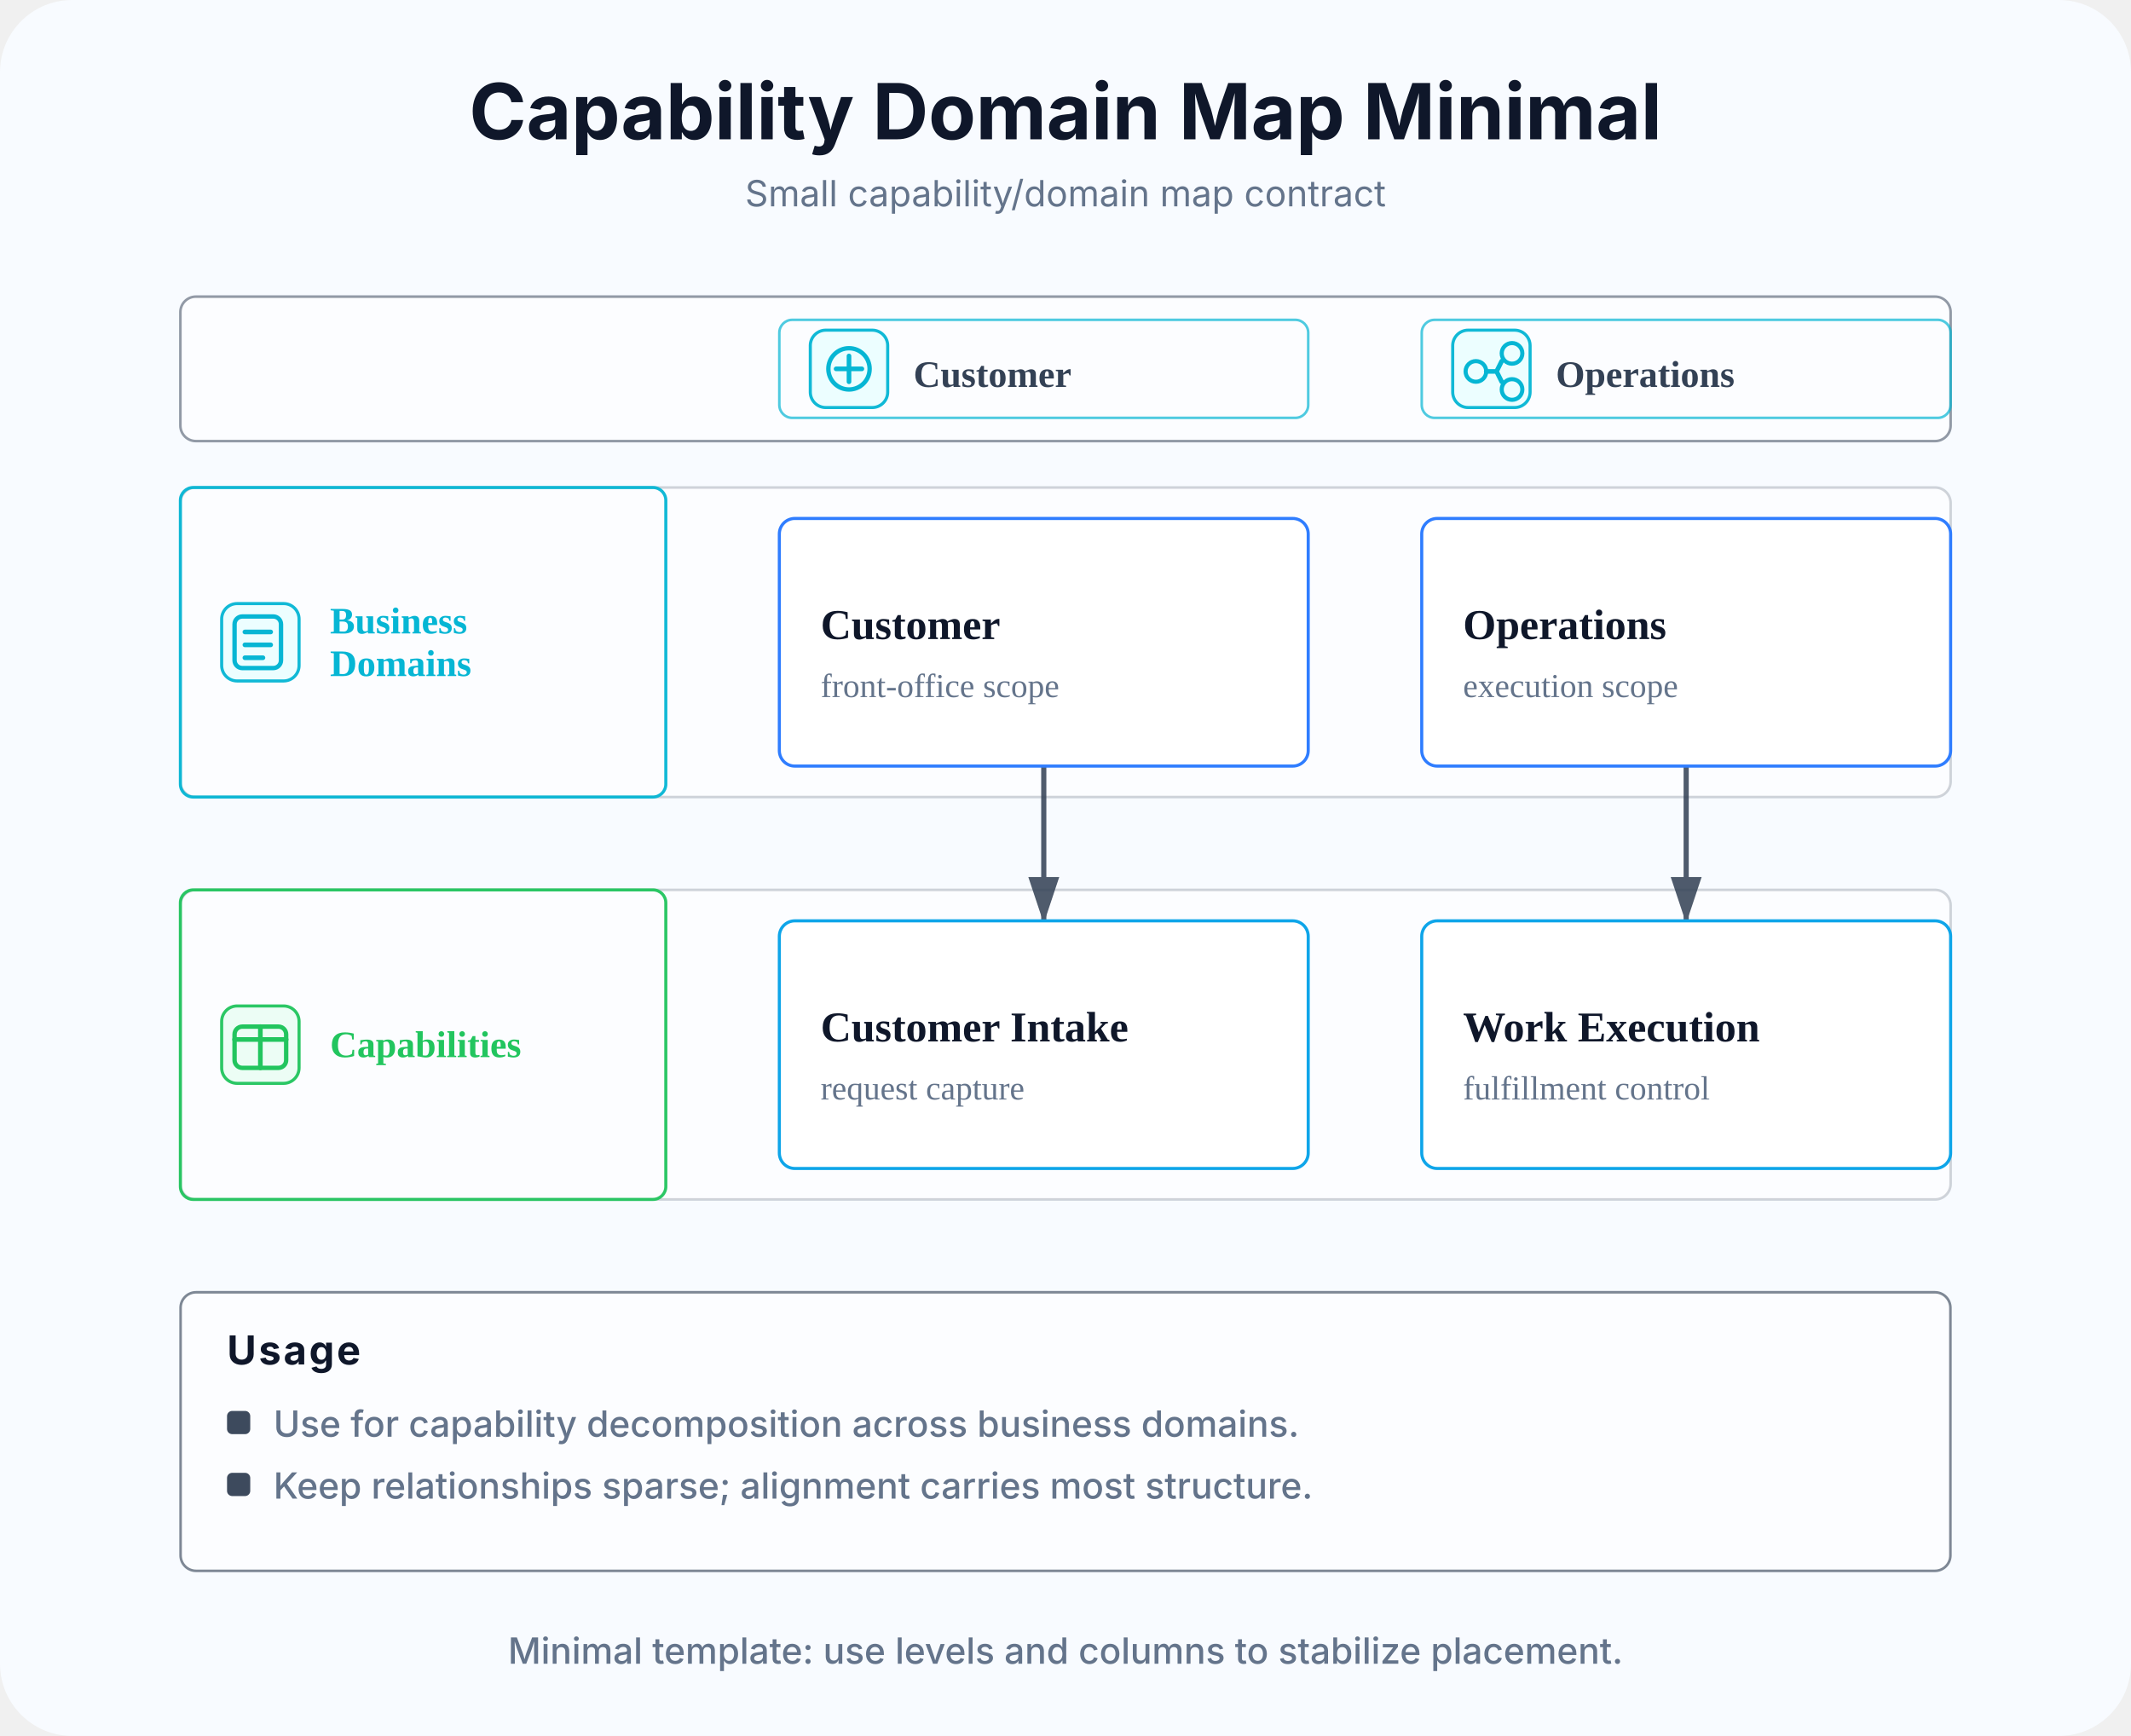
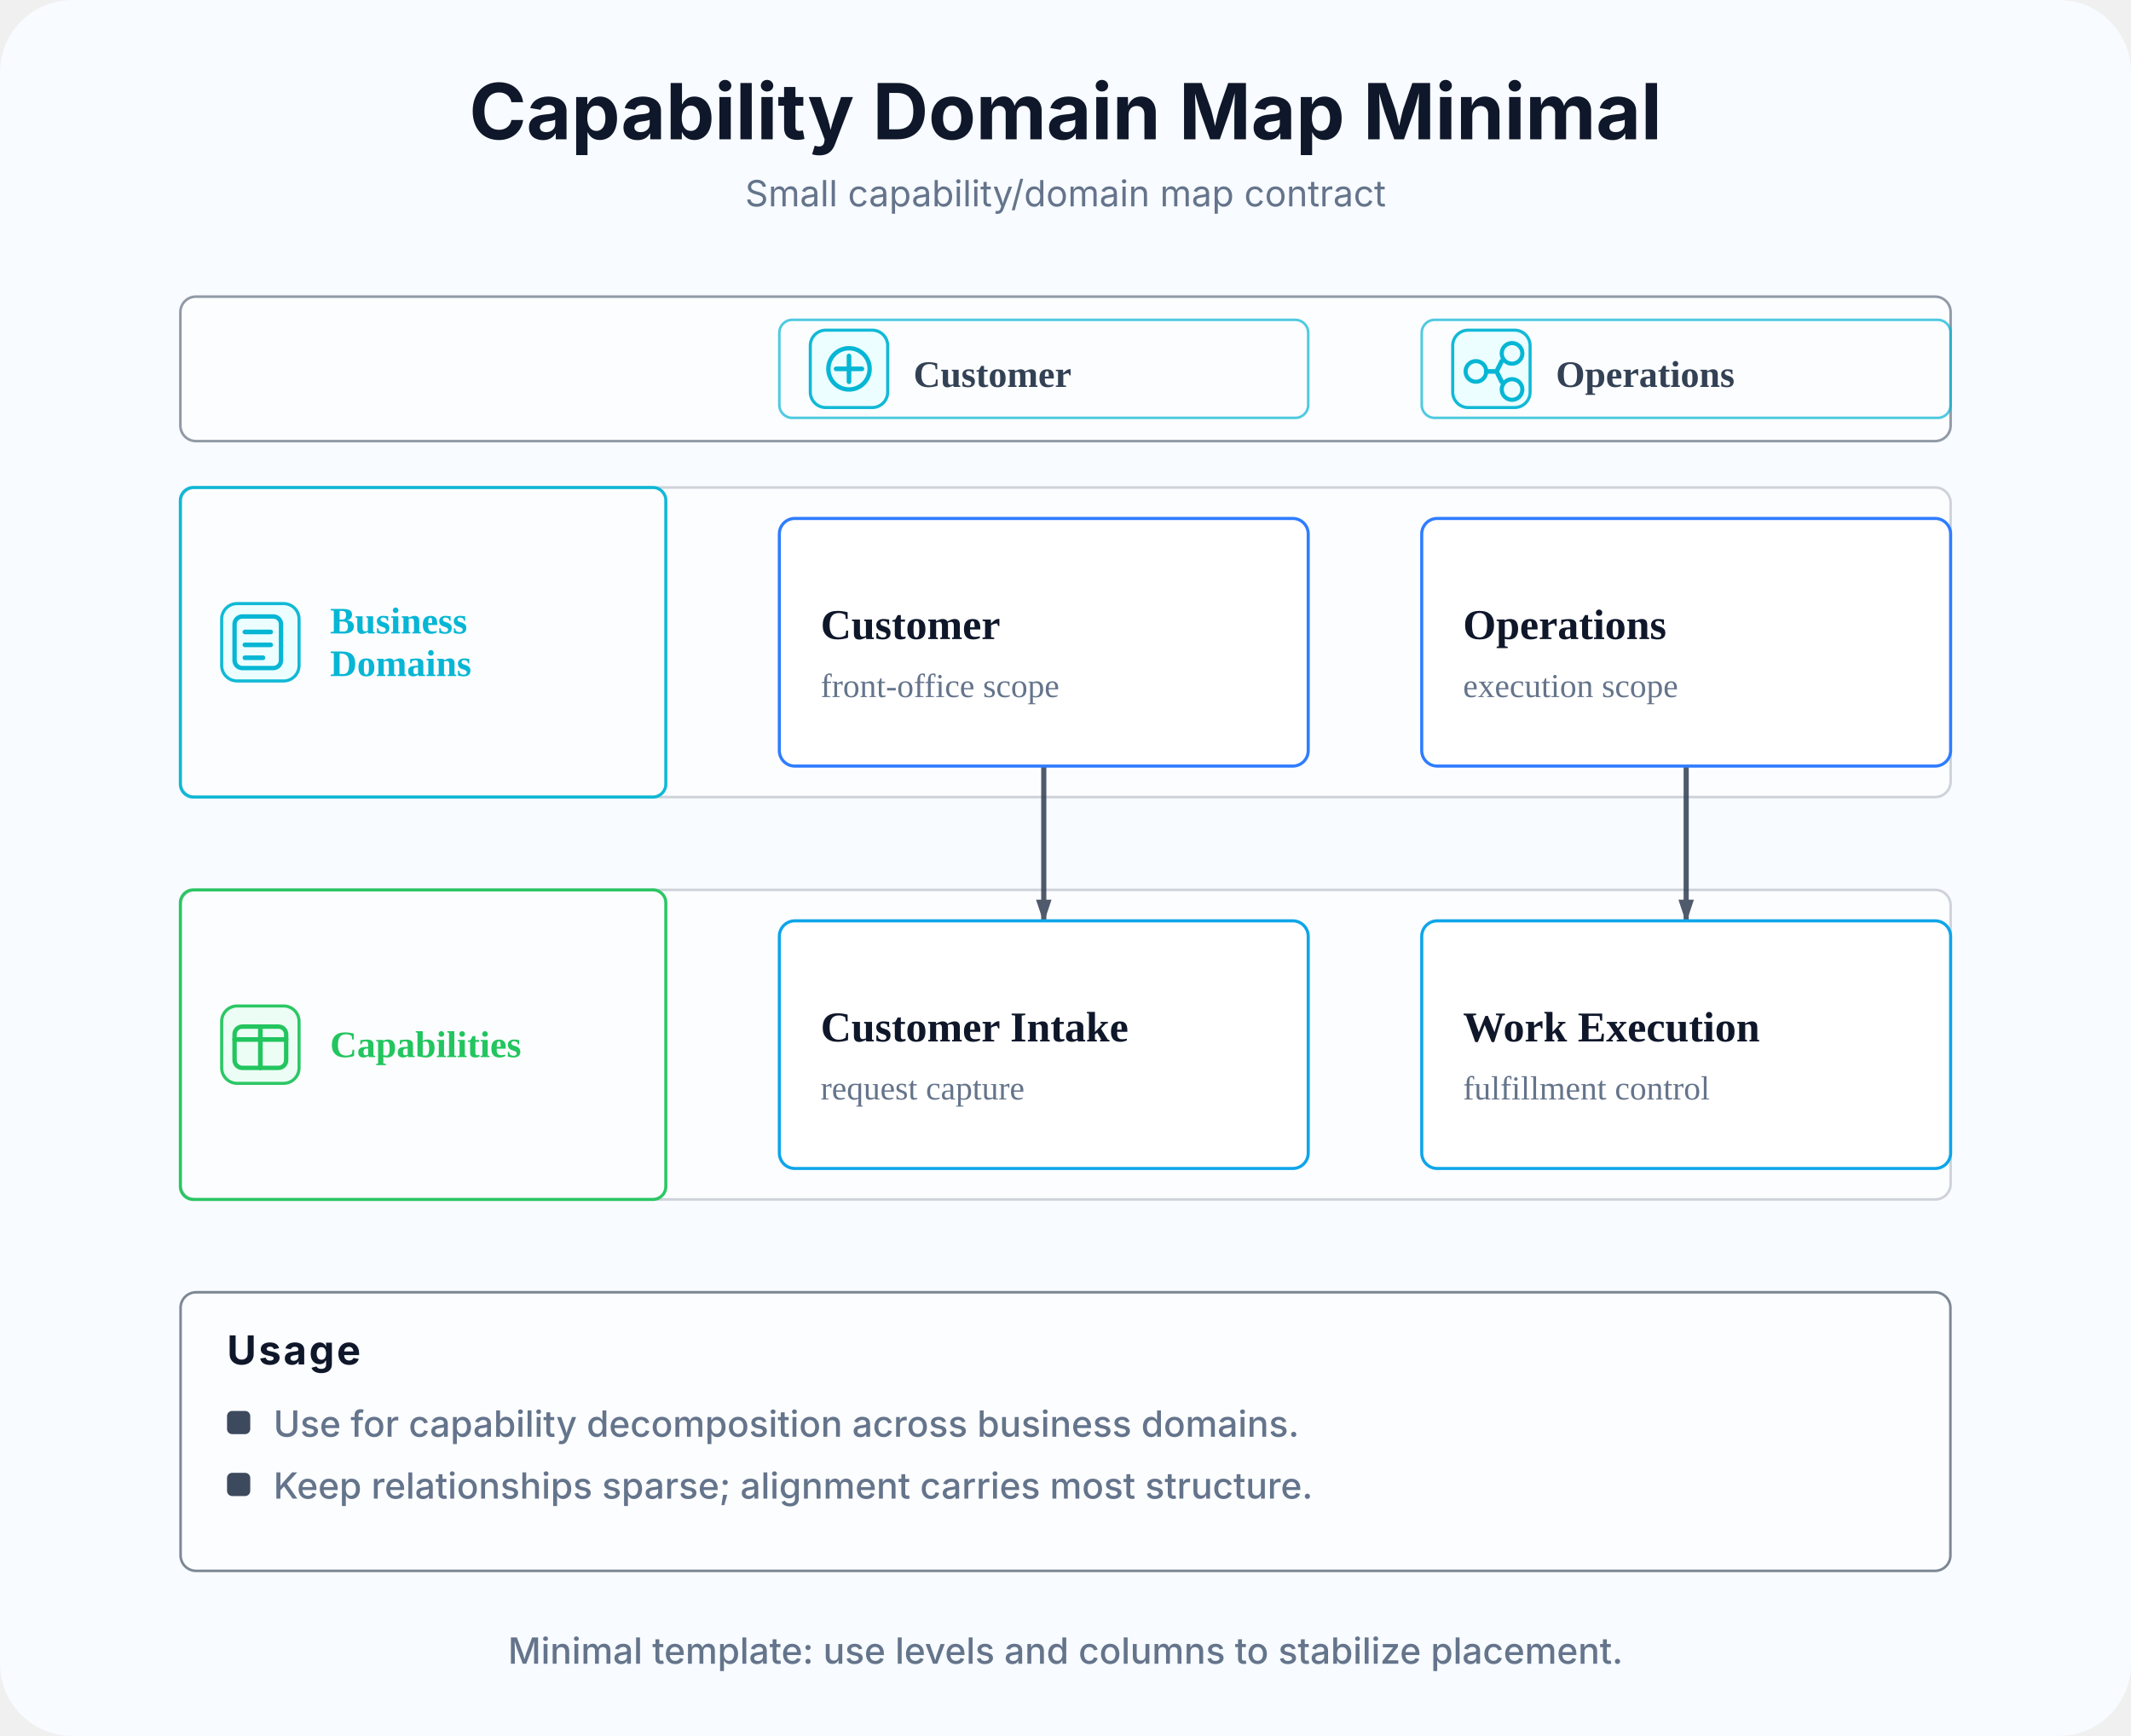
<svg xmlns="http://www.w3.org/2000/svg" width="826" height="673" viewBox="0 0 826 673" role="img" aria-label="Capability Domain Map Minimal" data-style="modern-tech" data-diagram-type="capability_domain_map">
  <defs>
    <filter id="shadow" x="-20%" y="-30%" width="140%" height="170%">
      <feDropShadow dx="0" dy="8" stdDeviation="8" flood-color="#0F172A" flood-opacity="0.1" />
    </filter>
-     <marker id="arrow" markerWidth="10" markerHeight="10" refX="8.5" refY="3" orient="auto" markerUnits="strokeWidth">
-       <path d="M0,0 L0,6 L9,3 z" fill="context-stroke" />
+     <marker id="arrow" markerWidth="9" markerHeight="9" refX="8.2" refY="3" orient="auto" markerUnits="userSpaceOnUse">
+       <path d="M0,0 L0,6 L9,3 z" fill="#334155" />
    </marker>
-     <marker id="arrow-fanout" markerWidth="10" markerHeight="10" refX="8.5" refY="3" orient="auto" markerUnits="strokeWidth">
-       <path d="M0,0 L0,6 L9,3 z" fill="context-stroke" />
+     <marker id="arrow-fanout" markerWidth="9" markerHeight="9" refX="8.2" refY="3" orient="auto" markerUnits="userSpaceOnUse">
+       <path d="M0,0 L0,6 L9,3 z" fill="#2563EB" />
    </marker>
-     <marker id="arrow-fanin" markerWidth="10" markerHeight="10" refX="8.5" refY="3" orient="auto" markerUnits="strokeWidth">
-       <path d="M0,0 L0,6 L9,3 z" fill="context-stroke" />
+     <marker id="arrow-fanin" markerWidth="9" markerHeight="9" refX="8.2" refY="3" orient="auto" markerUnits="userSpaceOnUse">
+       <path d="M0,0 L0,6 L9,3 z" fill="#16A34A" />
    </marker>
    <style>
-     [data-style="modern-tech"] .title{font:700 30px Inter,Segoe UI,Aptos,Arial,sans-serif;fill:#0F172A;letter-spacing:0;text-transform:none}
-     [data-style="modern-tech"] .subtitle{font:400 14px Inter,Segoe UI,Aptos,Arial,sans-serif;fill:#64748B}
-     [data-style="modern-tech"] .group-label{font:700 15.5px Inter,Segoe UI,Aptos,Arial,sans-serif;fill:#64748B;letter-spacing:.06em;text-transform:uppercase}
-     [data-style="modern-tech"] .card-title{font:700 18px Inter,Segoe UI,Aptos,Arial,sans-serif;fill:#0F172A}
-     [data-style="modern-tech"] .card-sub{font:500 13.5px Inter,Segoe UI,Aptos,Arial,sans-serif;fill:#64748B}
-     [data-style="modern-tech"] .edge{fill:none;stroke:#334155;stroke-width:2;stroke-linecap:round;stroke-linejoin:round;opacity:0.76}
-     [data-style="modern-tech"] .fanout{stroke:#2563EB;opacity:0.74}
-     [data-style="modern-tech"] .fanin{stroke:#16A34A;opacity:0.74}
-     [data-style="modern-tech"] .route-shared{marker-end:none}
-     [data-style="modern-tech"] .edge-dashed{stroke-dasharray:8 8;opacity:0.66}
-     [data-style="modern-tech"] .note{font:500 14px Inter,Segoe UI,Aptos,Arial,sans-serif;fill:#64748B}
-     [data-style="modern-tech"] .mono{font-family:Inter,Segoe UI,Aptos,Arial,sans-serif}
-     [data-style="modern-tech"] .table-header{font:700 15.5px Inter,Segoe UI,Aptos,Arial,sans-serif;fill:#0F172A;letter-spacing:.06em;text-transform:uppercase}
-     [data-style="modern-tech"] .table-cell{font:500 17px Inter,Segoe UI,Aptos,Arial,sans-serif;fill:#0F172A}
-     [data-style="modern-tech"] .table-cell-secondary{font:500 17px Inter,Segoe UI,Aptos,Arial,sans-serif;fill:#64748B}
-     [data-style="modern-tech"] .info-panel-title{font:700 15.5px Inter,Segoe UI,Aptos,Arial,sans-serif;fill:#0F172A;letter-spacing:.06em;text-transform:uppercase}
-     [data-style="modern-tech"] .info-panel-item{font:500 14px Inter,Segoe UI,Aptos,Arial,sans-serif;fill:#64748B}
-     [data-style="modern-tech"] .tree-level-label{font:700 15.5px Inter,Segoe UI,Aptos,Arial,sans-serif;fill:#64748B;letter-spacing:.06em;text-transform:uppercase}
-     [data-style="modern-tech"] .hub-label{font:700 15.5px Inter,Segoe UI,Aptos,Arial,sans-serif;fill:#64748B;letter-spacing:.06em;text-transform:uppercase}
-     [data-style="modern-tech"] .icon-line{fill:none;stroke-width:1.8;stroke-linecap:round;stroke-linejoin:round}
+     [data-style=modern-tech] .title{font:700 30px Inter,Segoe UI,Aptos,Arial,sans-serif;fill:#0F172A;letter-spacing:0;text-transform:none}
+     [data-style=modern-tech] .subtitle{font:400 14px Inter,Segoe UI,Aptos,Arial,sans-serif;fill:#64748B}
+     [data-style=modern-tech] .group-label{font:700 15.5px Inter,Segoe UI,Aptos,Arial,sans-serif;fill:#64748B;letter-spacing:.06em;text-transform:uppercase}
+     [data-style=modern-tech] .card-title{font:700 18px Inter,Segoe UI,Aptos,Arial,sans-serif;fill:#0F172A}
+     [data-style=modern-tech] .card-sub{font:500 13.5px Inter,Segoe UI,Aptos,Arial,sans-serif;fill:#64748B}
+     [data-style=modern-tech] .edge{fill:none;stroke:#334155;stroke-width:2;stroke-linecap:round;stroke-linejoin:round;opacity:0.76}
+     [data-style=modern-tech] .fanout{stroke:#2563EB;opacity:0.74}
+     [data-style=modern-tech] .fanin{stroke:#16A34A;opacity:0.74}
+     [data-style=modern-tech] .route-shared{marker-end:none}
+     [data-style=modern-tech] .edge-dashed{stroke-dasharray:8 8;opacity:0.66}
+     [data-style=modern-tech] .note{font:500 14px Inter,Segoe UI,Aptos,Arial,sans-serif;fill:#64748B}
+     [data-style=modern-tech] .mono{font-family:Inter,Segoe UI,Aptos,Arial,sans-serif}
+     [data-style=modern-tech] .table-header{font:700 15.5px Inter,Segoe UI,Aptos,Arial,sans-serif;fill:#0F172A;letter-spacing:.06em;text-transform:uppercase}
+     [data-style=modern-tech] .table-cell{font:500 17px Inter,Segoe UI,Aptos,Arial,sans-serif;fill:#0F172A}
+     [data-style=modern-tech] .table-cell-secondary{font:500 17px Inter,Segoe UI,Aptos,Arial,sans-serif;fill:#64748B}
+     [data-style=modern-tech] .info-panel-title{font:700 15.5px Inter,Segoe UI,Aptos,Arial,sans-serif;fill:#0F172A;letter-spacing:.06em;text-transform:uppercase}
+     [data-style=modern-tech] .info-panel-item{font:500 14px Inter,Segoe UI,Aptos,Arial,sans-serif;fill:#64748B}
+     [data-style=modern-tech] .tree-level-label{font:700 15.5px Inter,Segoe UI,Aptos,Arial,sans-serif;fill:#64748B;letter-spacing:.06em;text-transform:uppercase}
+     [data-style=modern-tech] .hub-label{font:700 15.5px Inter,Segoe UI,Aptos,Arial,sans-serif;fill:#64748B;letter-spacing:.06em;text-transform:uppercase}
+     [data-style=modern-tech] .icon-line{fill:none;stroke-width:1.8;stroke-linecap:round;stroke-linejoin:round}
  </style>
  </defs>
  <rect x="0" y="0" width="826" height="673" rx="28" fill="#F8FBFF" />
  <text x="413.0" y="54" text-anchor="middle" class="title">Capability Domain Map Minimal</text>
  <text x="413.0" y="80.0" text-anchor="middle" class="subtitle">Small capability/domain map contract</text>
  <rect x="69.92" y="115" width="686.16" height="56.0" rx="6" fill="#FFFFFF" fill-opacity="0.58" stroke="#334155" stroke-opacity="0.52" stroke-width="1" />
  <rect x="302.08" y="124" width="205.0" height="38.0" rx="5" fill="none" stroke="#06B6D4" stroke-opacity="0.7" stroke-width="1" />
  <g class="capability-column-icon capability-header-icon" data-kind="object">
    <rect x="314.08" y="128" width="30" height="30" rx="6" fill="#ECFEFF" stroke="#06B6D4" stroke-width="1.2" stroke-opacity="0.95" />
    <circle cx="329.08" cy="143" r="8" fill="#ECFEFF" stroke="#06B6D4" stroke-width="1.7" />
    <path d="M324.08,143 H334.08 M329.08,138 V148" class="icon-line" stroke="#06B6D4" />
  </g>
  <text x="354.08" y="150" text-anchor="start" class="capability-column-label" style="font-size:14.5px;font-weight:700;fill:#334155">Customer</text>
  <rect x="551.08" y="124" width="205.0" height="38.0" rx="5" fill="none" stroke="#06B6D4" stroke-opacity="0.7" stroke-width="1" />
  <g class="capability-column-icon capability-header-icon" data-kind="process">
    <rect x="563.08" y="128" width="30" height="30" rx="6" fill="#ECFEFF" stroke="#06B6D4" stroke-width="1.2" stroke-opacity="0.95" />
    <circle cx="572.08" cy="144" r="4" fill="#ECFEFF" stroke="#06B6D4" stroke-width="1.6" />
    <circle cx="586.08" cy="137" r="4" fill="#ECFEFF" stroke="#06B6D4" stroke-width="1.6" />
    <circle cx="586.08" cy="151" r="4" fill="#ECFEFF" stroke="#06B6D4" stroke-width="1.6" />
    <path d="M576.08,144 H580.08 M582.08,140 L580.08,144 L582.08,148" class="icon-line" stroke="#06B6D4" />
  </g>
  <text x="603.08" y="150" text-anchor="start" class="capability-column-label" style="font-size:14.5px;font-weight:700;fill:#334155">Operations</text>
  <rect x="69.92" y="189.0" width="686.16" height="120.0" rx="6" fill="#FFFFFF" fill-opacity="0.58" stroke="#334155" stroke-opacity="0.22" stroke-width="1" />
  <rect x="69.92" y="189.0" width="188.16" height="120.0" rx="5" fill="none" stroke="#06B6D4" stroke-width="1.2" stroke-opacity="0.95" />
  <g class="capability-level-icon capability-header-icon" data-kind="index">
    <rect x="85.92" y="234.0" width="30" height="30" rx="6" fill="#ECFEFF" stroke="#06B6D4" stroke-width="1.2" stroke-opacity="0.95" />
    <rect x="90.92" y="239.0" width="18" height="20" rx="3" fill="#ECFEFF" stroke="#06B6D4" stroke-width="1.7" />
    <path d="M94.92,245.0 H104.92 M94.92,250.0 H104.92 M94.92,255.0 H101.92" class="icon-line" stroke="#06B6D4" />
  </g>
  <text x="127.92" y="245.583" text-anchor="start" class="capability-level-label" style="font-size:14.5px;font-weight:700;fill:#06B6D4">Business</text>
  <text x="127.92" y="262.083" text-anchor="start" class="capability-level-label" style="font-size:14.5px;font-weight:700;fill:#06B6D4">Domains</text>
  <rect x="69.92" y="345.0" width="686.16" height="120.0" rx="6" fill="#FFFFFF" fill-opacity="0.58" stroke="#334155" stroke-opacity="0.22" stroke-width="1" />
  <rect x="69.92" y="345.0" width="188.16" height="120.0" rx="5" fill="none" stroke="#22C55E" stroke-width="1.2" stroke-opacity="0.95" />
  <g class="capability-level-icon capability-header-icon" data-kind="capability">
    <rect x="85.92" y="390.0" width="30" height="30" rx="6" fill="#ECFDF5" stroke="#22C55E" stroke-width="1.2" stroke-opacity="0.95" />
    <rect x="90.92" y="398.0" width="20" height="16" rx="3" fill="#ECFDF5" stroke="#22C55E" stroke-width="1.7" />
    <path d="M90.92,403.0 H110.92 M100.92,398.0 V414.0" class="icon-line" stroke="#22C55E" />
  </g>
  <text x="127.92" y="409.833" text-anchor="start" class="capability-level-label" style="font-size:14.5px;font-weight:700;fill:#22C55E">Capabilities</text>
-   <path d="M 404.58 297.0 L 404.58 357.0" class="edge capability-map-link" marker-end="url(#arrow)" style="stroke:#334155;opacity:0.86" data-from="customer_domain" data-to="customer_intake" data-relation="contains" data-lane-shift="0" />
-   <path d="M 653.58 297.0 L 653.58 357.0" class="edge capability-map-link" marker-end="url(#arrow)" style="stroke:#334155;opacity:0.86" data-from="operations_domain" data-to="work_execution" data-relation="contains" data-lane-shift="-14" />
+   <path d="M 404.58 297.0 L 404.58 357.0" class="edge capability-map-link" fill="none" marker-end="url(#arrow)" style="stroke:#334155;opacity:0.86" data-from="customer_domain" data-to="customer_intake" data-relation="contains" data-lane-shift="0" />
+   <path d="M 653.58 297.0 L 653.58 357.0" class="edge capability-map-link" fill="none" marker-end="url(#arrow)" style="stroke:#334155;opacity:0.86" data-from="operations_domain" data-to="work_execution" data-relation="contains" data-lane-shift="-14" />
  <g id="capability-item-customer_domain" class="capability-map-item card" data-kind="index">
    <rect x="302.08" y="201.0" width="205.0" height="96.0" rx="6" fill="#FFFFFF" stroke="#2F7DFF" stroke-width="1.2" />
    <text x="318.08" y="247.75" class="capability-title" style="font-size:16.5px;font-weight:700;fill:#0F172A">Customer</text>
    <text x="318.08" y="270.25" class="capability-sub" style="font-size:13px;font-weight:500;fill:#64748B">front-office scope</text>
  </g>
  <g id="capability-item-operations_domain" class="capability-map-item card" data-kind="index">
    <rect x="551.08" y="201.0" width="205.0" height="96.0" rx="6" fill="#FFFFFF" stroke="#2F7DFF" stroke-width="1.2" />
    <text x="567.08" y="247.75" class="capability-title" style="font-size:16.5px;font-weight:700;fill:#0F172A">Operations</text>
    <text x="567.08" y="270.25" class="capability-sub" style="font-size:13px;font-weight:500;fill:#64748B">execution scope</text>
  </g>
  <g id="capability-item-customer_intake" class="capability-map-item card" data-kind="capability">
    <rect x="302.08" y="357.0" width="205.0" height="96.0" rx="6" fill="#FFFFFF" stroke="#0EA5E9" stroke-width="1.2" />
    <text x="318.08" y="403.75" class="capability-title" style="font-size:16.5px;font-weight:700;fill:#0F172A">Customer Intake</text>
    <text x="318.08" y="426.25" class="capability-sub" style="font-size:13px;font-weight:500;fill:#64748B">request capture</text>
  </g>
  <g id="capability-item-work_execution" class="capability-map-item card" data-kind="capability">
    <rect x="551.08" y="357.0" width="205.0" height="96.0" rx="6" fill="#FFFFFF" stroke="#0EA5E9" stroke-width="1.2" />
    <text x="567.08" y="403.75" class="capability-title" style="font-size:16.5px;font-weight:700;fill:#0F172A">Work Execution</text>
    <text x="567.08" y="426.25" class="capability-sub" style="font-size:13px;font-weight:500;fill:#64748B">fulfillment control</text>
  </g>
  <g class="info-panel" data-panel-id="usage">
    <rect x="70.0" y="501.0" width="686.0" height="108.0" rx="6" fill="#FFFFFF" fill-opacity="0.58" stroke="#334155" stroke-opacity="0.62" stroke-width="1" />
    <text x="88.0" y="529.0" class="info-panel-title">Usage</text>
    <rect x="88.0" y="547.0" width="9" height="9" rx="2" fill="#334155" opacity="0.95" />
    <text x="106.0" y="557.0" class="info-panel-item" style="font-size:14px">Use for capability decomposition across business domains.</text>
    <rect x="88.0" y="571.0" width="9" height="9" rx="2" fill="#334155" opacity="0.95" />
    <text x="106.0" y="581.0" class="info-panel-item" style="font-size:14px">Keep relationships sparse; alignment carries most structure.</text>
  </g>
  <text x="413.0" y="645" text-anchor="middle" class="note">Minimal template: use levels and columns to stabilize placement.</text>
</svg>
